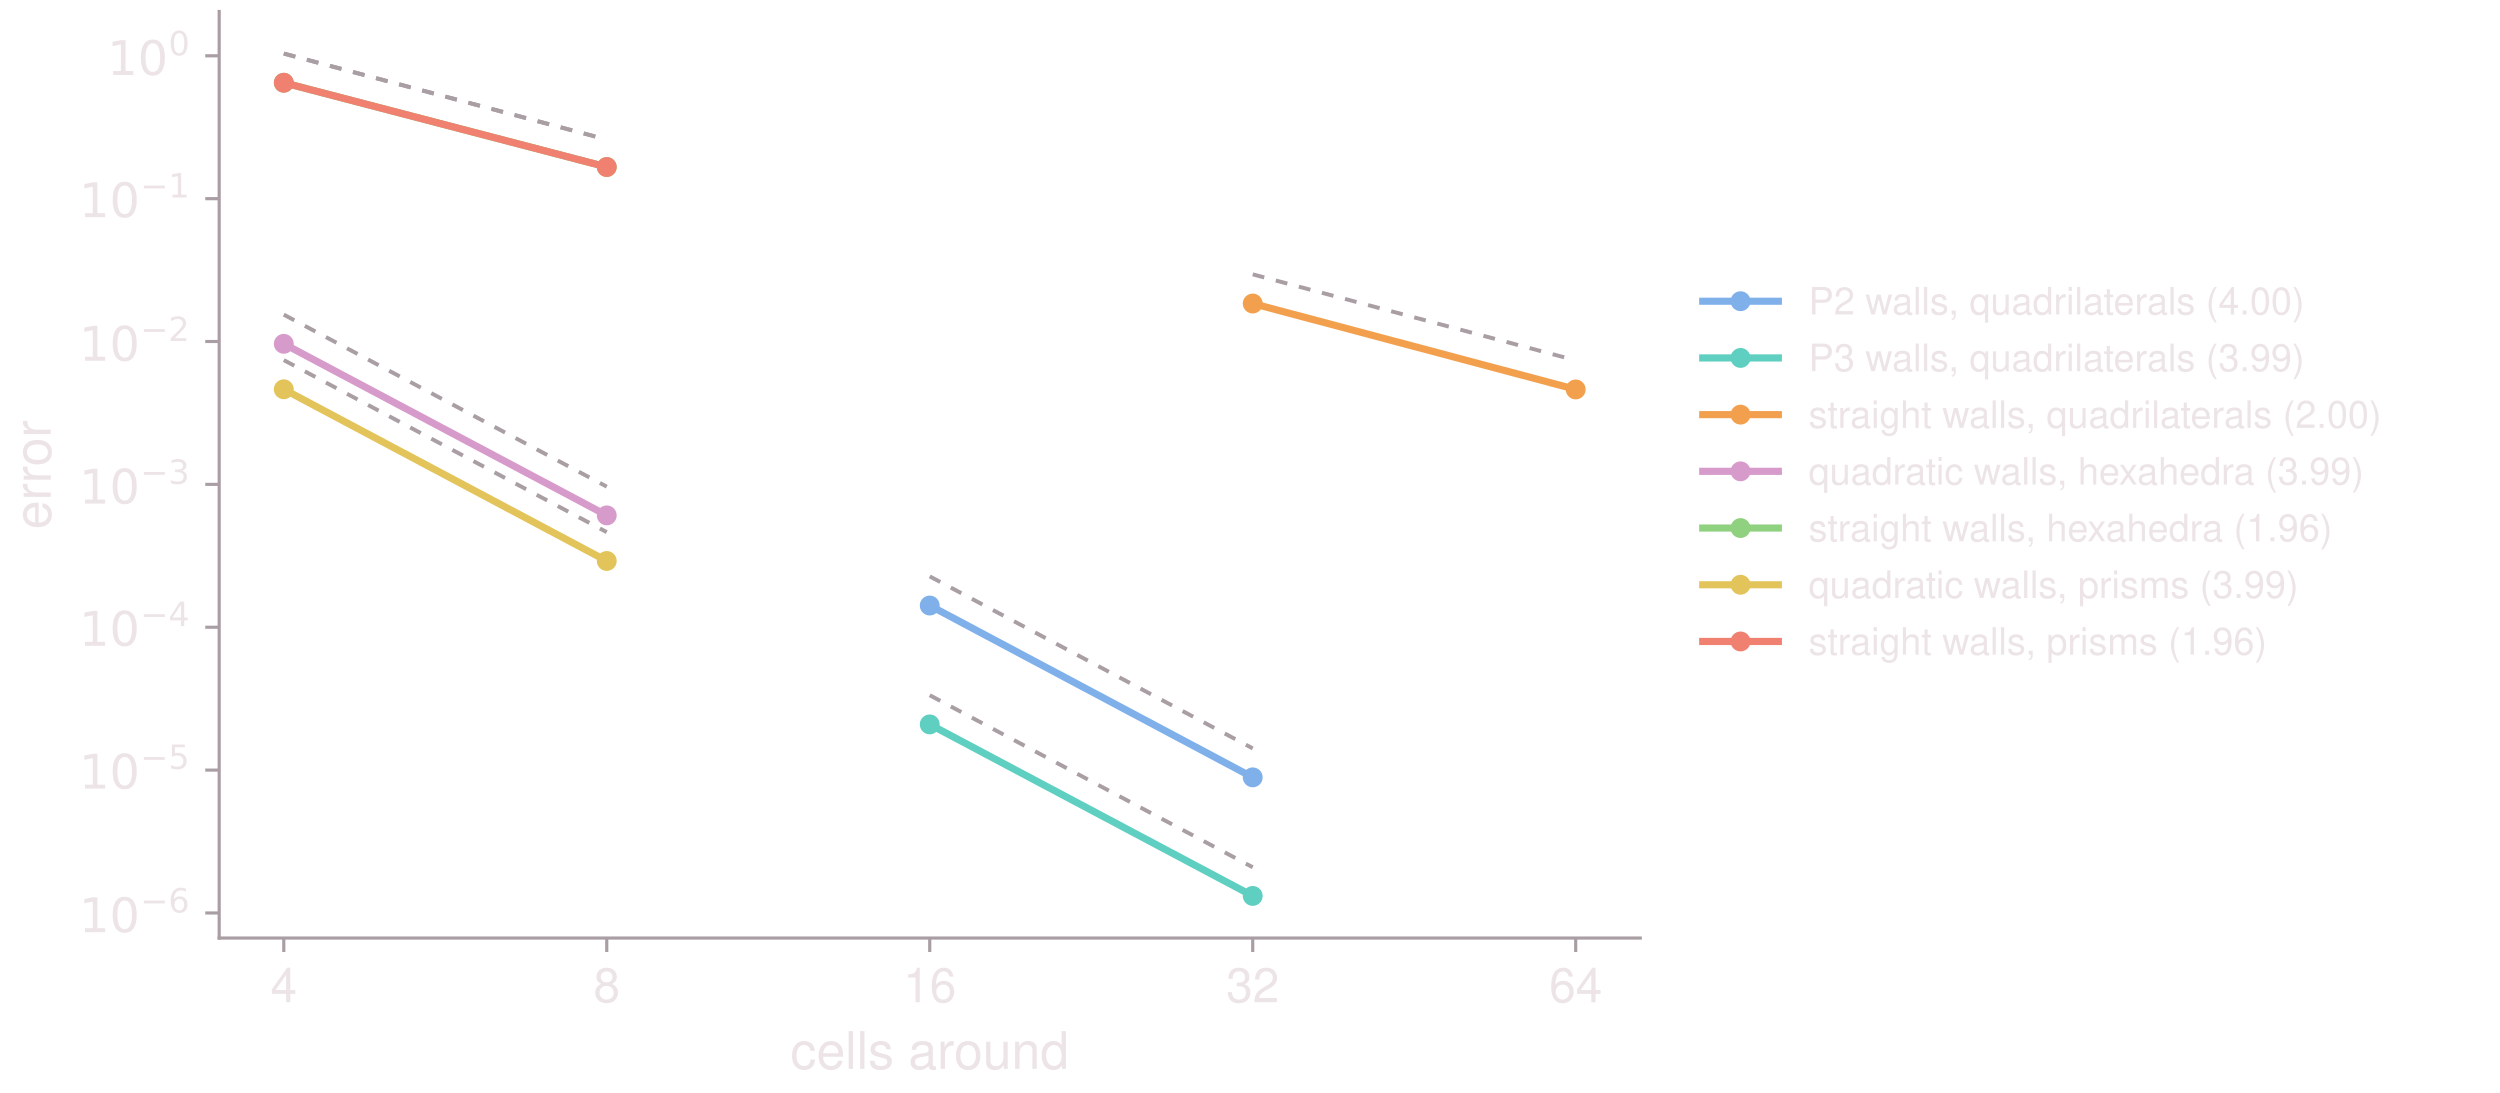
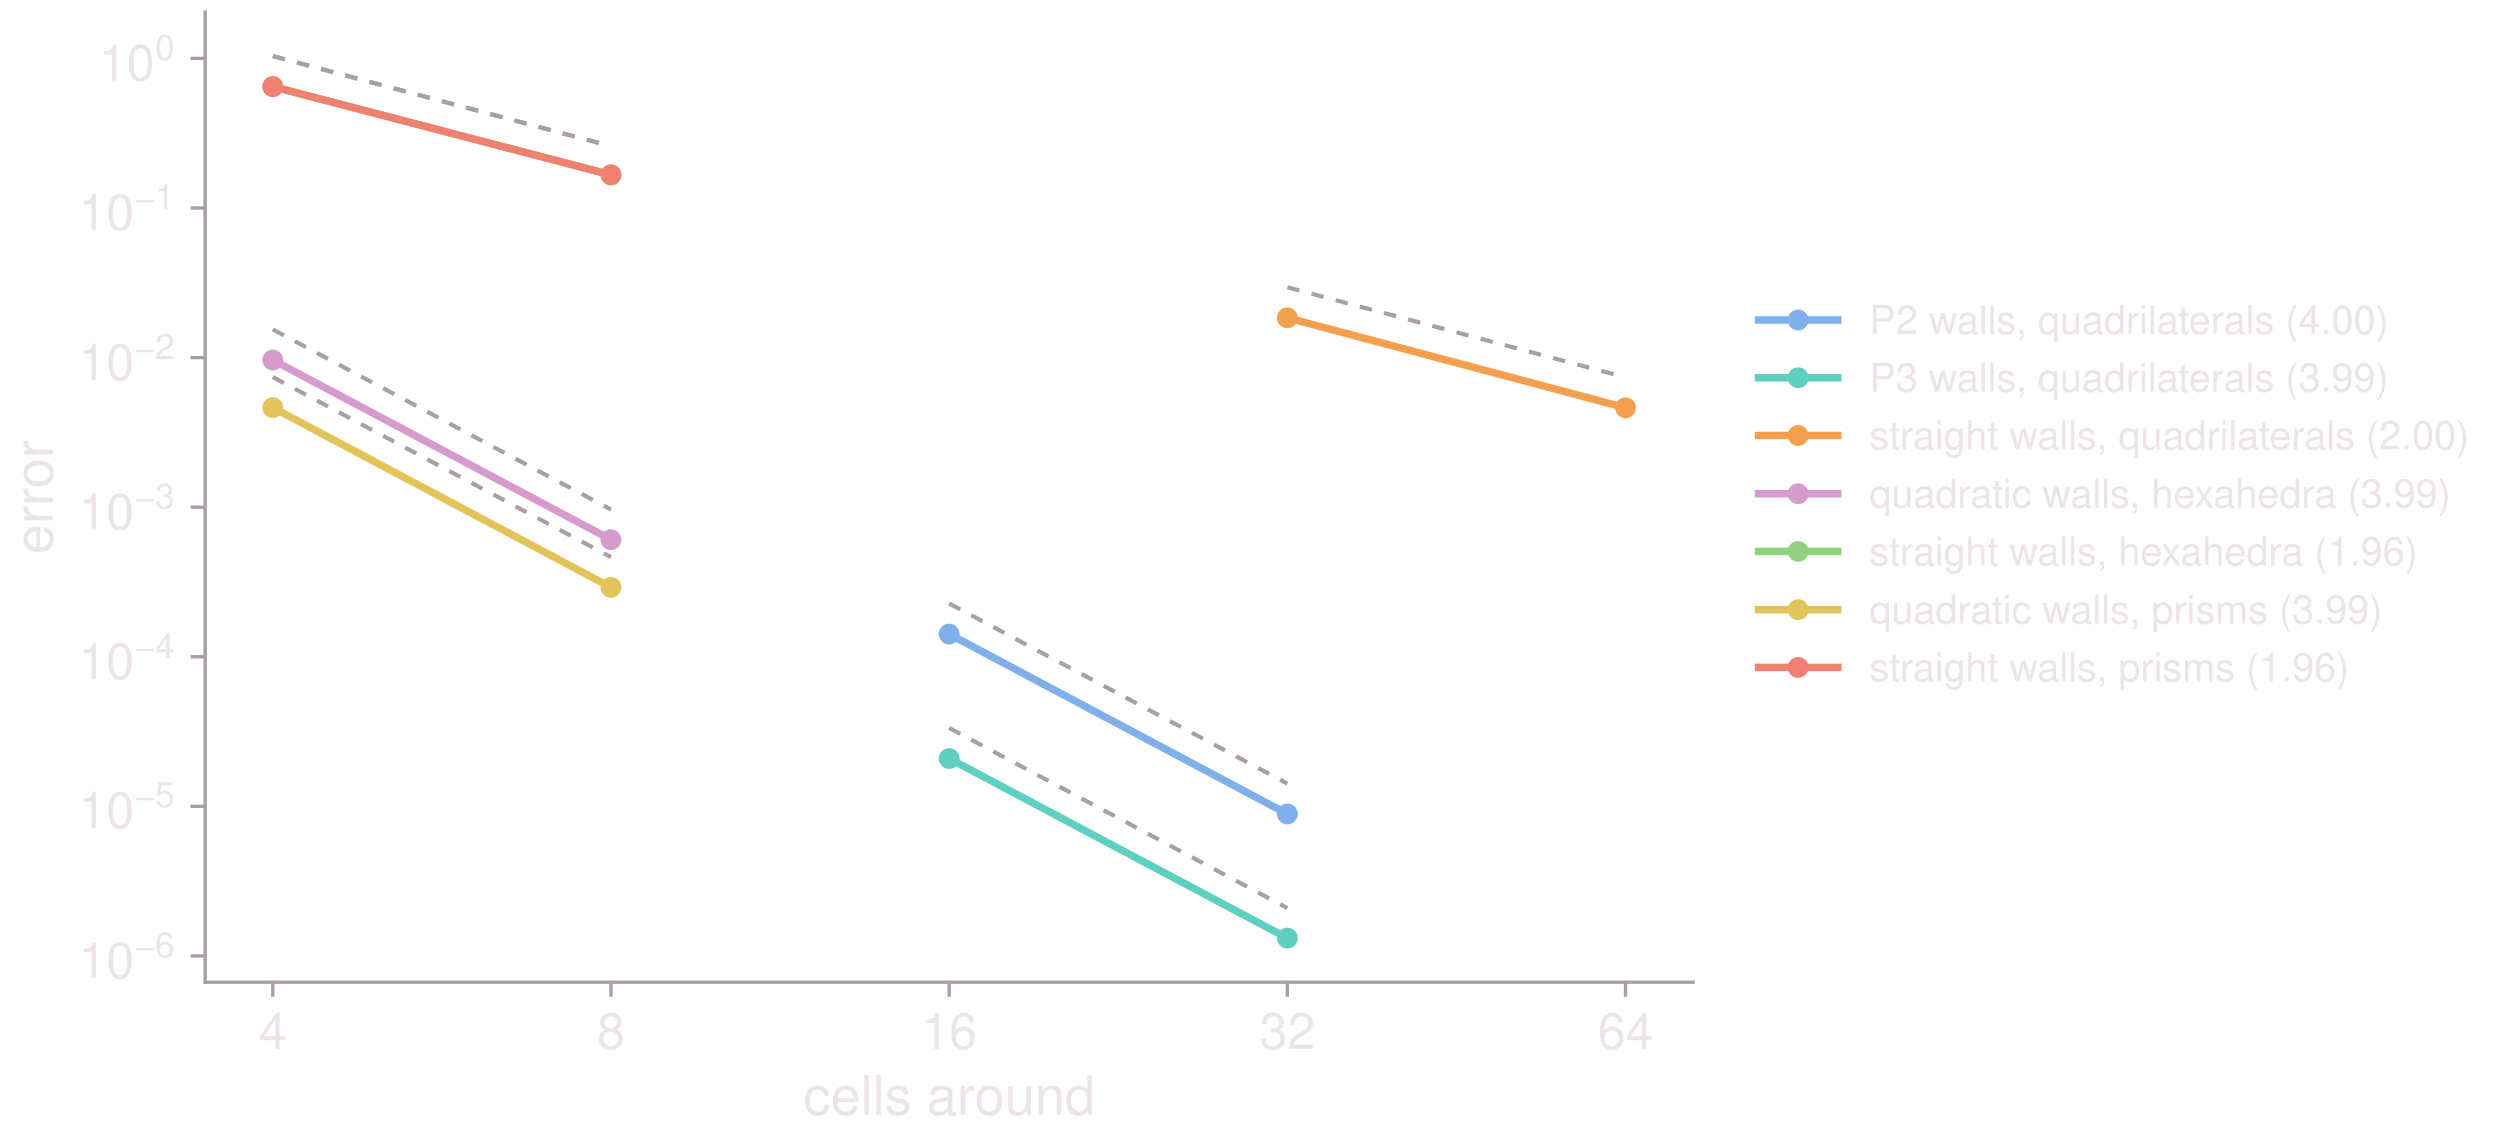
- <svg xmlns="http://www.w3.org/2000/svg" xmlns:xlink="http://www.w3.org/1999/xlink" width="628.243pt" height="274.609pt" viewBox="0 0 628.243 274.609" version="1.1">
+ <svg xmlns="http://www.w3.org/2000/svg" xmlns:xlink="http://www.w3.org/1999/xlink" width="599.997pt" height="272.606pt" viewBox="0 0 599.997 272.606" version="1.1">
  <defs>
    <style type="text/css">*{stroke-linejoin: round; stroke-linecap: butt}</style>
  </defs>
  <g id="figure_1">
    <g id="patch_1">
-       <path d="M 0 274.609  L 628.243 274.609  L 628.243 0  L 0 0  L 0 274.609  z " style="fill: none" />
+       <path d="M 0 272.606  L 599.997 272.606  L 599.997 0  L 0 0  L 0 272.606  z " style="fill: none" />
    </g>
    <g id="axes_1">
      <g id="patch_2">
-         <path d="M 55.08 235.728  L 412.2 235.728  L 412.2 2.88  L 55.08 2.88  L 55.08 235.728  z " style="fill: none" />
+         <path d="M 49.239 235.728  L 406.359 235.728  L 406.359 2.88  L 49.239 2.88  L 49.239 235.728  z " style="fill: none" />
      </g>
      <g id="matplotlib.axis_1">
        <g id="xtick_1">
          <g id="line2d_1">
            <defs>
              <path id="me1e8b48456" d="M 0 0  L 0 3.5  " style="stroke: #a99ea3; stroke-width: 0.8" />
            </defs>
            <g>
-               <use xlink:href="#me1e8b48456" x="71.313" y="235.728" style="fill: #a99ea3; stroke: #a99ea3; stroke-width: 0.8" />
+               <use xlink:href="#me1e8b48456" x="65.472" y="235.728" style="fill: #a99ea3; stroke: #a99ea3; stroke-width: 0.8" />
            </g>
          </g>
          <g id="text_1">
-             <text style="font-size: 12px; font-family: 'Helvetica', 'Arial', 'DejaVu Sans'; text-anchor: middle; fill: #ece4e7" x="71.313" y="251.845" transform="rotate(-0 71.31273 251.8452)">4</text>
+             <text style="font-size: 12px; font-family: 'Helvetica', 'Arial', 'DejaVu Sans'; text-anchor: middle; fill: #ece4e7" x="65.472" y="251.728" transform="rotate(-0 65.47171 251.728)">4</text>
          </g>
        </g>
        <g id="xtick_2">
          <g id="line2d_2">
            <g>
-               <use xlink:href="#me1e8b48456" x="152.476" y="235.728" style="fill: #a99ea3; stroke: #a99ea3; stroke-width: 0.8" />
+               <use xlink:href="#me1e8b48456" x="146.635" y="235.728" style="fill: #a99ea3; stroke: #a99ea3; stroke-width: 0.8" />
            </g>
          </g>
          <g id="text_2">
-             <text style="font-size: 12px; font-family: 'Helvetica', 'Arial', 'DejaVu Sans'; text-anchor: middle; fill: #ece4e7" x="152.476" y="251.845" transform="rotate(-0 152.4764 251.8452)">8</text>
+             <text style="font-size: 12px; font-family: 'Helvetica', 'Arial', 'DejaVu Sans'; text-anchor: middle; fill: #ece4e7" x="146.635" y="251.728" transform="rotate(-0 146.6353 251.728)">8</text>
          </g>
        </g>
        <g id="xtick_3">
          <g id="line2d_3">
            <g>
-               <use xlink:href="#me1e8b48456" x="233.64" y="235.728" style="fill: #a99ea3; stroke: #a99ea3; stroke-width: 0.8" />
+               <use xlink:href="#me1e8b48456" x="227.799" y="235.728" style="fill: #a99ea3; stroke: #a99ea3; stroke-width: 0.8" />
            </g>
          </g>
          <g id="text_3">
-             <text style="font-size: 12px; font-family: 'Helvetica', 'Arial', 'DejaVu Sans'; text-anchor: middle; fill: #ece4e7" x="233.64" y="251.845" transform="rotate(-0 233.64 251.8452)">16</text>
+             <text style="font-size: 12px; font-family: 'Helvetica', 'Arial', 'DejaVu Sans'; text-anchor: middle; fill: #ece4e7" x="227.799" y="251.728" transform="rotate(-0 227.799 251.728)">16</text>
          </g>
        </g>
        <g id="xtick_4">
          <g id="line2d_4">
            <g>
-               <use xlink:href="#me1e8b48456" x="314.804" y="235.728" style="fill: #a99ea3; stroke: #a99ea3; stroke-width: 0.8" />
+               <use xlink:href="#me1e8b48456" x="308.963" y="235.728" style="fill: #a99ea3; stroke: #a99ea3; stroke-width: 0.8" />
            </g>
          </g>
          <g id="text_4">
-             <text style="font-size: 12px; font-family: 'Helvetica', 'Arial', 'DejaVu Sans'; text-anchor: middle; fill: #ece4e7" x="314.804" y="251.845" transform="rotate(-0 314.8036 251.8452)">32</text>
+             <text style="font-size: 12px; font-family: 'Helvetica', 'Arial', 'DejaVu Sans'; text-anchor: middle; fill: #ece4e7" x="308.963" y="251.728" transform="rotate(-0 308.9626 251.728)">32</text>
          </g>
        </g>
        <g id="xtick_5">
          <g id="line2d_5">
            <g>
-               <use xlink:href="#me1e8b48456" x="395.967" y="235.728" style="fill: #a99ea3; stroke: #a99ea3; stroke-width: 0.8" />
+               <use xlink:href="#me1e8b48456" x="390.126" y="235.728" style="fill: #a99ea3; stroke: #a99ea3; stroke-width: 0.8" />
            </g>
          </g>
          <g id="text_5">
-             <text style="font-size: 12px; font-family: 'Helvetica', 'Arial', 'DejaVu Sans'; text-anchor: middle; fill: #ece4e7" x="395.967" y="251.845" transform="rotate(-0 395.9673 251.8452)">64</text>
+             <text style="font-size: 12px; font-family: 'Helvetica', 'Arial', 'DejaVu Sans'; text-anchor: middle; fill: #ece4e7" x="390.126" y="251.728" transform="rotate(-0 390.1263 251.728)">64</text>
          </g>
        </g>
        <g id="text_6">
-           <text style="font-size: 13px; font-family: 'Helvetica', 'Arial', 'DejaVu Sans'; text-anchor: middle; fill: #ece4e7" x="233.64" y="268.606" transform="rotate(-0 233.64 268.606)">cells around</text>
+           <text style="font-size: 13px; font-family: 'Helvetica', 'Arial', 'DejaVu Sans'; text-anchor: middle; fill: #ece4e7" x="227.799" y="267.517" transform="rotate(-0 227.799 267.5171)">cells around</text>
        </g>
      </g>
      <g id="matplotlib.axis_2">
        <g id="ytick_1">
          <g id="line2d_6">
            <defs>
              <path id="m45a4b21da7" d="M 0 0  L -3.5 0  " style="stroke: #a99ea3; stroke-width: 0.8" />
            </defs>
            <g>
-               <use xlink:href="#m45a4b21da7" x="55.08" y="229.424" style="fill: #a99ea3; stroke: #a99ea3; stroke-width: 0.8" />
+               <use xlink:href="#m45a4b21da7" x="49.239" y="229.424" style="fill: #a99ea3; stroke: #a99ea3; stroke-width: 0.8" />
            </g>
          </g>
          <g id="text_7">
-             <g style="fill: #ece4e7" transform="translate(19.88 235.0638)">
-               <text>
-                 <tspan x="0" y="-0.81" style="font-size: 12px; font-family: 'DejaVu Sans'; fill: #ece4e7">1</tspan>
-                 <tspan x="7.635" y="-0.81" style="font-size: 12px; font-family: 'DejaVu Sans'; fill: #ece4e7">0</tspan>
-                 <tspan x="15.384" y="-5.766" style="font-size: 8.4px; font-family: 'DejaVu Sans'; fill: #ece4e7">−</tspan>
-                 <tspan x="22.423" y="-5.766" style="font-size: 8.4px; font-family: 'DejaVu Sans'; fill: #ece4e7">6</tspan>
+             <g style="fill: #ece4e7" transform="translate(18.83898 234.8838)">
+               <text>
+                 <tspan x="0" y="-0.149" style="font-size: 12px; font-family: 'Helvetica'; fill: #ece4e7">1</tspan>
+                 <tspan x="6.674" y="-0.149" style="font-size: 12px; font-family: 'Helvetica'; fill: #ece4e7">0</tspan>
+                 <tspan x="13.463" y="-5.105" style="font-size: 8.4px; font-family: 'Helvetica'; fill: #ece4e7">−</tspan>
+                 <tspan x="18.368" y="-5.105" style="font-size: 8.4px; font-family: 'Helvetica'; fill: #ece4e7">6</tspan>
              </text>
            </g>
          </g>
        </g>
        <g id="ytick_2">
          <g id="line2d_7">
            <g>
-               <use xlink:href="#m45a4b21da7" x="55.08" y="193.523" style="fill: #a99ea3; stroke: #a99ea3; stroke-width: 0.8" />
+               <use xlink:href="#m45a4b21da7" x="49.239" y="193.523" style="fill: #a99ea3; stroke: #a99ea3; stroke-width: 0.8" />
            </g>
          </g>
          <g id="text_8">
-             <g style="fill: #ece4e7" transform="translate(19.88 199.1027)">
-               <text>
-                 <tspan x="0" y="-0.919" style="font-size: 12px; font-family: 'DejaVu Sans'; fill: #ece4e7">1</tspan>
-                 <tspan x="7.635" y="-0.919" style="font-size: 12px; font-family: 'DejaVu Sans'; fill: #ece4e7">0</tspan>
-                 <tspan x="15.384" y="-5.875" style="font-size: 8.4px; font-family: 'DejaVu Sans'; fill: #ece4e7">−</tspan>
-                 <tspan x="22.423" y="-5.875" style="font-size: 8.4px; font-family: 'DejaVu Sans'; fill: #ece4e7">5</tspan>
+             <g style="fill: #ece4e7" transform="translate(18.83898 198.9227)">
+               <text>
+                 <tspan x="0" y="-0.269" style="font-size: 12px; font-family: 'Helvetica'; fill: #ece4e7">1</tspan>
+                 <tspan x="6.674" y="-0.269" style="font-size: 12px; font-family: 'Helvetica'; fill: #ece4e7">0</tspan>
+                 <tspan x="13.463" y="-5.225" style="font-size: 8.4px; font-family: 'Helvetica'; fill: #ece4e7">−</tspan>
+                 <tspan x="18.368" y="-5.225" style="font-size: 8.4px; font-family: 'Helvetica'; fill: #ece4e7">5</tspan>
              </text>
            </g>
          </g>
        </g>
        <g id="ytick_3">
          <g id="line2d_8">
            <g>
-               <use xlink:href="#m45a4b21da7" x="55.08" y="157.622" style="fill: #a99ea3; stroke: #a99ea3; stroke-width: 0.8" />
+               <use xlink:href="#m45a4b21da7" x="49.239" y="157.622" style="fill: #a99ea3; stroke: #a99ea3; stroke-width: 0.8" />
            </g>
          </g>
          <g id="text_9">
-             <g style="fill: #ece4e7" transform="translate(19.88 163.2017)">
-               <text>
-                 <tspan x="0" y="-0.919" style="font-size: 12px; font-family: 'DejaVu Sans'; fill: #ece4e7">1</tspan>
-                 <tspan x="7.635" y="-0.919" style="font-size: 12px; font-family: 'DejaVu Sans'; fill: #ece4e7">0</tspan>
-                 <tspan x="15.384" y="-5.875" style="font-size: 8.4px; font-family: 'DejaVu Sans'; fill: #ece4e7">−</tspan>
-                 <tspan x="22.423" y="-5.875" style="font-size: 8.4px; font-family: 'DejaVu Sans'; fill: #ece4e7">4</tspan>
+             <g style="fill: #ece4e7" transform="translate(18.83898 163.0817)">
+               <text>
+                 <tspan x="0" y="-0.149" style="font-size: 12px; font-family: 'Helvetica'; fill: #ece4e7">1</tspan>
+                 <tspan x="6.674" y="-0.149" style="font-size: 12px; font-family: 'Helvetica'; fill: #ece4e7">0</tspan>
+                 <tspan x="13.463" y="-5.105" style="font-size: 8.4px; font-family: 'Helvetica'; fill: #ece4e7">−</tspan>
+                 <tspan x="18.368" y="-5.105" style="font-size: 8.4px; font-family: 'Helvetica'; fill: #ece4e7">4</tspan>
              </text>
            </g>
          </g>
        </g>
        <g id="ytick_4">
          <g id="line2d_9">
            <g>
-               <use xlink:href="#m45a4b21da7" x="55.08" y="121.721" style="fill: #a99ea3; stroke: #a99ea3; stroke-width: 0.8" />
+               <use xlink:href="#m45a4b21da7" x="49.239" y="121.721" style="fill: #a99ea3; stroke: #a99ea3; stroke-width: 0.8" />
            </g>
          </g>
          <g id="text_10">
-             <g style="fill: #ece4e7" transform="translate(19.88 127.3606)">
-               <text>
-                 <tspan x="0" y="-0.81" style="font-size: 12px; font-family: 'DejaVu Sans'; fill: #ece4e7">1</tspan>
-                 <tspan x="7.635" y="-0.81" style="font-size: 12px; font-family: 'DejaVu Sans'; fill: #ece4e7">0</tspan>
-                 <tspan x="15.384" y="-5.766" style="font-size: 8.4px; font-family: 'DejaVu Sans'; fill: #ece4e7">−</tspan>
-                 <tspan x="22.423" y="-5.766" style="font-size: 8.4px; font-family: 'DejaVu Sans'; fill: #ece4e7">3</tspan>
+             <g style="fill: #ece4e7" transform="translate(18.83898 127.1806)">
+               <text>
+                 <tspan x="0" y="-0.16" style="font-size: 12px; font-family: 'Helvetica'; fill: #ece4e7">1</tspan>
+                 <tspan x="6.674" y="-0.16" style="font-size: 12px; font-family: 'Helvetica'; fill: #ece4e7">0</tspan>
+                 <tspan x="13.463" y="-5.116" style="font-size: 8.4px; font-family: 'Helvetica'; fill: #ece4e7">−</tspan>
+                 <tspan x="18.368" y="-5.116" style="font-size: 8.4px; font-family: 'Helvetica'; fill: #ece4e7">3</tspan>
              </text>
            </g>
          </g>
        </g>
        <g id="ytick_5">
          <g id="line2d_10">
            <g>
-               <use xlink:href="#m45a4b21da7" x="55.08" y="85.82" style="fill: #a99ea3; stroke: #a99ea3; stroke-width: 0.8" />
+               <use xlink:href="#m45a4b21da7" x="49.239" y="85.82" style="fill: #a99ea3; stroke: #a99ea3; stroke-width: 0.8" />
            </g>
          </g>
          <g id="text_11">
-             <g style="fill: #ece4e7" transform="translate(19.88 91.45956)">
-               <text>
-                 <tspan x="0" y="-0.81" style="font-size: 12px; font-family: 'DejaVu Sans'; fill: #ece4e7">1</tspan>
-                 <tspan x="7.635" y="-0.81" style="font-size: 12px; font-family: 'DejaVu Sans'; fill: #ece4e7">0</tspan>
-                 <tspan x="15.384" y="-5.766" style="font-size: 8.4px; font-family: 'DejaVu Sans'; fill: #ece4e7">−</tspan>
-                 <tspan x="22.423" y="-5.766" style="font-size: 8.4px; font-family: 'DejaVu Sans'; fill: #ece4e7">2</tspan>
+             <g style="fill: #ece4e7" transform="translate(18.83898 91.27957)">
+               <text>
+                 <tspan x="0" y="-0.149" style="font-size: 12px; font-family: 'Helvetica'; fill: #ece4e7">1</tspan>
+                 <tspan x="6.674" y="-0.149" style="font-size: 12px; font-family: 'Helvetica'; fill: #ece4e7">0</tspan>
+                 <tspan x="13.463" y="-5.105" style="font-size: 8.4px; font-family: 'Helvetica'; fill: #ece4e7">−</tspan>
+                 <tspan x="18.368" y="-5.105" style="font-size: 8.4px; font-family: 'Helvetica'; fill: #ece4e7">2</tspan>
              </text>
            </g>
          </g>
        </g>
        <g id="ytick_6">
          <g id="line2d_11">
            <g>
-               <use xlink:href="#m45a4b21da7" x="55.08" y="49.919" style="fill: #a99ea3; stroke: #a99ea3; stroke-width: 0.8" />
+               <use xlink:href="#m45a4b21da7" x="49.239" y="49.919" style="fill: #a99ea3; stroke: #a99ea3; stroke-width: 0.8" />
            </g>
          </g>
          <g id="text_12">
-             <g style="fill: #ece4e7" transform="translate(19.88 55.49852)">
-               <text>
-                 <tspan x="0" y="-0.919" style="font-size: 12px; font-family: 'DejaVu Sans'; fill: #ece4e7">1</tspan>
-                 <tspan x="7.635" y="-0.919" style="font-size: 12px; font-family: 'DejaVu Sans'; fill: #ece4e7">0</tspan>
-                 <tspan x="15.384" y="-5.875" style="font-size: 8.4px; font-family: 'DejaVu Sans'; fill: #ece4e7">−</tspan>
-                 <tspan x="22.423" y="-5.875" style="font-size: 8.4px; font-family: 'DejaVu Sans'; fill: #ece4e7">1</tspan>
+             <g style="fill: #ece4e7" transform="translate(18.83898 55.37852)">
+               <text>
+                 <tspan x="0" y="-0.192" style="font-size: 12px; font-family: 'Helvetica'; fill: #ece4e7">1</tspan>
+                 <tspan x="6.674" y="-0.192" style="font-size: 12px; font-family: 'Helvetica'; fill: #ece4e7">0</tspan>
+                 <tspan x="13.463" y="-5.148" style="font-size: 8.4px; font-family: 'Helvetica'; fill: #ece4e7">−</tspan>
+                 <tspan x="18.368" y="-5.148" style="font-size: 8.4px; font-family: 'Helvetica'; fill: #ece4e7">1</tspan>
              </text>
            </g>
          </g>
        </g>
        <g id="ytick_7">
          <g id="line2d_12">
            <g>
-               <use xlink:href="#m45a4b21da7" x="55.08" y="14.017" style="fill: #a99ea3; stroke: #a99ea3; stroke-width: 0.8" />
+               <use xlink:href="#m45a4b21da7" x="49.239" y="14.017" style="fill: #a99ea3; stroke: #a99ea3; stroke-width: 0.8" />
            </g>
          </g>
          <g id="text_13">
-             <g style="fill: #ece4e7" transform="translate(26.96 19.65747)">
-               <text>
-                 <tspan x="0" y="-0.81" style="font-size: 12px; font-family: 'DejaVu Sans'; fill: #ece4e7">1</tspan>
-                 <tspan x="7.635" y="-0.81" style="font-size: 12px; font-family: 'DejaVu Sans'; fill: #ece4e7">0</tspan>
-                 <tspan x="15.384" y="-5.766" style="font-size: 8.4px; font-family: 'DejaVu Sans'; fill: #ece4e7">0</tspan>
+             <g style="fill: #ece4e7" transform="translate(23.75898 19.47747)">
+               <text>
+                 <tspan x="0" y="-0.171" style="font-size: 12px; font-family: 'Helvetica'; fill: #ece4e7">1</tspan>
+                 <tspan x="6.674" y="-0.171" style="font-size: 12px; font-family: 'Helvetica'; fill: #ece4e7">0</tspan>
+                 <tspan x="13.463" y="-5.127" style="font-size: 8.4px; font-family: 'Helvetica'; fill: #ece4e7">0</tspan>
              </text>
            </g>
          </g>
        </g>
        <g id="text_14">
-           <text style="font-size: 13px; font-family: 'Helvetica', 'Arial', 'DejaVu Sans'; text-anchor: middle; fill: #ece4e7" x="12.757" y="119.304" transform="rotate(-90 12.75695 119.304)">error</text>
+           <text style="font-size: 13px; font-family: 'Helvetica', 'Arial', 'DejaVu Sans'; text-anchor: middle; fill: #ece4e7" x="12.63" y="119.304" transform="rotate(-90 12.63 119.304)">error</text>
        </g>
      </g>
      <g id="line2d_13">
-         <path d="M 233.64 144.844  L 314.804 188.073  " clip-path="url(#p9d4a8f071f)" style="fill: none; stroke-dasharray: 3,3; stroke-dashoffset: 0; stroke: #a99ea3" />
+         <path d="M 227.799 144.844  L 308.963 188.073  " clip-path="url(#p60db25e76b)" style="fill: none; stroke-dasharray: 3,3; stroke-dashoffset: 0; stroke: #a99ea3" />
      </g>
      <g id="line2d_14">
-         <path d="M 233.64 152.172  L 314.804 195.348  " clip-path="url(#p9d4a8f071f)" style="fill: none; stroke: #7fb0ea; stroke-width: 1.8; stroke-linecap: square" />
+         <path d="M 227.799 152.172  L 308.963 195.348  " clip-path="url(#p60db25e76b)" style="fill: none; stroke: #7fb0ea; stroke-width: 1.8; stroke-linecap: square" />
        <defs>
          <path id="m26dd2afae7" d="M 0 2  C 0.53 2 1.039 1.789 1.414 1.414  C 1.789 1.039 2 0.53 2 0  C 2 -0.53 1.789 -1.039 1.414 -1.414  C 1.039 -1.789 0.53 -2 0 -2  C -0.53 -2 -1.039 -1.789 -1.414 -1.414  C -1.789 -1.039 -2 -0.53 -2 0  C -2 0.53 -1.789 1.039 -1.414 1.414  C -1.039 1.789 -0.53 2 0 2  z " style="stroke: #7fb0ea" />
        </defs>
-         <g clip-path="url(#p9d4a8f071f)">
-           <use xlink:href="#m26dd2afae7" x="233.64" y="152.172" style="fill: #7fb0ea; stroke: #7fb0ea" />
-           <use xlink:href="#m26dd2afae7" x="314.804" y="195.348" style="fill: #7fb0ea; stroke: #7fb0ea" />
+         <g clip-path="url(#p60db25e76b)">
+           <use xlink:href="#m26dd2afae7" x="227.799" y="152.172" style="fill: #7fb0ea; stroke: #7fb0ea" />
+           <use xlink:href="#m26dd2afae7" x="308.963" y="195.348" style="fill: #7fb0ea; stroke: #7fb0ea" />
        </g>
      </g>
      <g id="line2d_15">
-         <path d="M 233.64 174.711  L 314.804 217.94  " clip-path="url(#p9d4a8f071f)" style="fill: none; stroke-dasharray: 3,3; stroke-dashoffset: 0; stroke: #a99ea3" />
+         <path d="M 227.799 174.711  L 308.963 217.94  " clip-path="url(#p60db25e76b)" style="fill: none; stroke-dasharray: 3,3; stroke-dashoffset: 0; stroke: #a99ea3" />
      </g>
      <g id="line2d_16">
-         <path d="M 233.64 182.039  L 314.804 225.144  " clip-path="url(#p9d4a8f071f)" style="fill: none; stroke: #5fcfc1; stroke-width: 1.8; stroke-linecap: square" />
+         <path d="M 227.799 182.039  L 308.963 225.144  " clip-path="url(#p60db25e76b)" style="fill: none; stroke: #5fcfc1; stroke-width: 1.8; stroke-linecap: square" />
        <defs>
          <path id="m19acd6ae64" d="M 0 2  C 0.53 2 1.039 1.789 1.414 1.414  C 1.789 1.039 2 0.53 2 0  C 2 -0.53 1.789 -1.039 1.414 -1.414  C 1.039 -1.789 0.53 -2 0 -2  C -0.53 -2 -1.039 -1.789 -1.414 -1.414  C -1.789 -1.039 -2 -0.53 -2 0  C -2 0.53 -1.789 1.039 -1.414 1.414  C -1.039 1.789 -0.53 2 0 2  z " style="stroke: #5fcfc1" />
        </defs>
-         <g clip-path="url(#p9d4a8f071f)">
-           <use xlink:href="#m19acd6ae64" x="233.64" y="182.039" style="fill: #5fcfc1; stroke: #5fcfc1" />
-           <use xlink:href="#m19acd6ae64" x="314.804" y="225.144" style="fill: #5fcfc1; stroke: #5fcfc1" />
+         <g clip-path="url(#p60db25e76b)">
+           <use xlink:href="#m19acd6ae64" x="227.799" y="182.039" style="fill: #5fcfc1; stroke: #5fcfc1" />
+           <use xlink:href="#m19acd6ae64" x="308.963" y="225.144" style="fill: #5fcfc1; stroke: #5fcfc1" />
        </g>
      </g>
      <g id="line2d_17">
-         <path d="M 314.804 68.947  L 395.967 90.561  " clip-path="url(#p9d4a8f071f)" style="fill: none; stroke-dasharray: 3,3; stroke-dashoffset: 0; stroke: #a99ea3" />
+         <path d="M 308.963 68.947  L 390.126 90.561  " clip-path="url(#p60db25e76b)" style="fill: none; stroke-dasharray: 3,3; stroke-dashoffset: 0; stroke: #a99ea3" />
      </g>
      <g id="line2d_18">
-         <path d="M 314.804 76.275  L 395.967 97.867  " clip-path="url(#p9d4a8f071f)" style="fill: none; stroke: #f2a04d; stroke-width: 1.8; stroke-linecap: square" />
+         <path d="M 308.963 76.275  L 390.126 97.867  " clip-path="url(#p60db25e76b)" style="fill: none; stroke: #f2a04d; stroke-width: 1.8; stroke-linecap: square" />
        <defs>
          <path id="m9703caf3a8" d="M 0 2  C 0.53 2 1.039 1.789 1.414 1.414  C 1.789 1.039 2 0.53 2 0  C 2 -0.53 1.789 -1.039 1.414 -1.414  C 1.039 -1.789 0.53 -2 0 -2  C -0.53 -2 -1.039 -1.789 -1.414 -1.414  C -1.789 -1.039 -2 -0.53 -2 0  C -2 0.53 -1.789 1.039 -1.414 1.414  C -1.039 1.789 -0.53 2 0 2  z " style="stroke: #f2a04d" />
        </defs>
-         <g clip-path="url(#p9d4a8f071f)">
-           <use xlink:href="#m9703caf3a8" x="314.804" y="76.275" style="fill: #f2a04d; stroke: #f2a04d" />
-           <use xlink:href="#m9703caf3a8" x="395.967" y="97.867" style="fill: #f2a04d; stroke: #f2a04d" />
+         <g clip-path="url(#p60db25e76b)">
+           <use xlink:href="#m9703caf3a8" x="308.963" y="76.275" style="fill: #f2a04d; stroke: #f2a04d" />
+           <use xlink:href="#m9703caf3a8" x="390.126" y="97.867" style="fill: #f2a04d; stroke: #f2a04d" />
        </g>
      </g>
      <g id="line2d_19">
-         <path d="M 71.313 79.071  L 152.476 122.3  " clip-path="url(#p9d4a8f071f)" style="fill: none; stroke-dasharray: 3,3; stroke-dashoffset: 0; stroke: #a99ea3" />
+         <path d="M 65.472 79.071  L 146.635 122.3  " clip-path="url(#p60db25e76b)" style="fill: none; stroke-dasharray: 3,3; stroke-dashoffset: 0; stroke: #a99ea3" />
      </g>
      <g id="line2d_20">
-         <path d="M 71.313 86.399  L 152.476 129.515  " clip-path="url(#p9d4a8f071f)" style="fill: none; stroke: #d79bcb; stroke-width: 1.8; stroke-linecap: square" />
+         <path d="M 65.472 86.399  L 146.635 129.515  " clip-path="url(#p60db25e76b)" style="fill: none; stroke: #d79bcb; stroke-width: 1.8; stroke-linecap: square" />
        <defs>
          <path id="mfb42b9c7f6" d="M 0 2  C 0.53 2 1.039 1.789 1.414 1.414  C 1.789 1.039 2 0.53 2 0  C 2 -0.53 1.789 -1.039 1.414 -1.414  C 1.039 -1.789 0.53 -2 0 -2  C -0.53 -2 -1.039 -1.789 -1.414 -1.414  C -1.789 -1.039 -2 -0.53 -2 0  C -2 0.53 -1.789 1.039 -1.414 1.414  C -1.039 1.789 -0.53 2 0 2  z " style="stroke: #d79bcb" />
        </defs>
-         <g clip-path="url(#p9d4a8f071f)">
-           <use xlink:href="#mfb42b9c7f6" x="71.313" y="86.399" style="fill: #d79bcb; stroke: #d79bcb" />
-           <use xlink:href="#mfb42b9c7f6" x="152.476" y="129.515" style="fill: #d79bcb; stroke: #d79bcb" />
+         <g clip-path="url(#p60db25e76b)">
+           <use xlink:href="#mfb42b9c7f6" x="65.472" y="86.399" style="fill: #d79bcb; stroke: #d79bcb" />
+           <use xlink:href="#mfb42b9c7f6" x="146.635" y="129.515" style="fill: #d79bcb; stroke: #d79bcb" />
        </g>
      </g>
      <g id="line2d_21">
-         <path d="M 71.313 13.464  L 152.476 35.079  " clip-path="url(#p9d4a8f071f)" style="fill: none; stroke-dasharray: 3,3; stroke-dashoffset: 0; stroke: #a99ea3" />
+         <path d="M 65.472 13.464  L 146.635 35.079  " clip-path="url(#p60db25e76b)" style="fill: none; stroke-dasharray: 3,3; stroke-dashoffset: 0; stroke: #a99ea3" />
      </g>
      <g id="line2d_22">
-         <path d="M 71.313 20.792  L 152.476 41.971  " clip-path="url(#p9d4a8f071f)" style="fill: none; stroke: #8fd17f; stroke-width: 1.8; stroke-linecap: square" />
+         <path d="M 65.472 20.792  L 146.635 41.971  " clip-path="url(#p60db25e76b)" style="fill: none; stroke: #8fd17f; stroke-width: 1.8; stroke-linecap: square" />
        <defs>
          <path id="m84d3124c6a" d="M 0 2  C 0.53 2 1.039 1.789 1.414 1.414  C 1.789 1.039 2 0.53 2 0  C 2 -0.53 1.789 -1.039 1.414 -1.414  C 1.039 -1.789 0.53 -2 0 -2  C -0.53 -2 -1.039 -1.789 -1.414 -1.414  C -1.789 -1.039 -2 -0.53 -2 0  C -2 0.53 -1.789 1.039 -1.414 1.414  C -1.039 1.789 -0.53 2 0 2  z " style="stroke: #8fd17f" />
        </defs>
-         <g clip-path="url(#p9d4a8f071f)">
-           <use xlink:href="#m84d3124c6a" x="71.313" y="20.792" style="fill: #8fd17f; stroke: #8fd17f" />
-           <use xlink:href="#m84d3124c6a" x="152.476" y="41.971" style="fill: #8fd17f; stroke: #8fd17f" />
+         <g clip-path="url(#p60db25e76b)">
+           <use xlink:href="#m84d3124c6a" x="65.472" y="20.792" style="fill: #8fd17f; stroke: #8fd17f" />
+           <use xlink:href="#m84d3124c6a" x="146.635" y="41.971" style="fill: #8fd17f; stroke: #8fd17f" />
        </g>
      </g>
      <g id="line2d_23">
-         <path d="M 71.313 90.498  L 152.476 133.727  " clip-path="url(#p9d4a8f071f)" style="fill: none; stroke-dasharray: 3,3; stroke-dashoffset: 0; stroke: #a99ea3" />
+         <path d="M 65.472 90.498  L 146.635 133.727  " clip-path="url(#p60db25e76b)" style="fill: none; stroke-dasharray: 3,3; stroke-dashoffset: 0; stroke: #a99ea3" />
      </g>
      <g id="line2d_24">
-         <path d="M 71.313 97.826  L 152.476 140.972  " clip-path="url(#p9d4a8f071f)" style="fill: none; stroke: #e3c45a; stroke-width: 1.8; stroke-linecap: square" />
+         <path d="M 65.472 97.826  L 146.635 140.972  " clip-path="url(#p60db25e76b)" style="fill: none; stroke: #e3c45a; stroke-width: 1.8; stroke-linecap: square" />
        <defs>
          <path id="m2d929ddf37" d="M 0 2  C 0.53 2 1.039 1.789 1.414 1.414  C 1.789 1.039 2 0.53 2 0  C 2 -0.53 1.789 -1.039 1.414 -1.414  C 1.039 -1.789 0.53 -2 0 -2  C -0.53 -2 -1.039 -1.789 -1.414 -1.414  C -1.789 -1.039 -2 -0.53 -2 0  C -2 0.53 -1.789 1.039 -1.414 1.414  C -1.039 1.789 -0.53 2 0 2  z " style="stroke: #e3c45a" />
        </defs>
-         <g clip-path="url(#p9d4a8f071f)">
-           <use xlink:href="#m2d929ddf37" x="71.313" y="97.826" style="fill: #e3c45a; stroke: #e3c45a" />
-           <use xlink:href="#m2d929ddf37" x="152.476" y="140.972" style="fill: #e3c45a; stroke: #e3c45a" />
+         <g clip-path="url(#p60db25e76b)">
+           <use xlink:href="#m2d929ddf37" x="65.472" y="97.826" style="fill: #e3c45a; stroke: #e3c45a" />
+           <use xlink:href="#m2d929ddf37" x="146.635" y="140.972" style="fill: #e3c45a; stroke: #e3c45a" />
        </g>
      </g>
      <g id="line2d_25">
-         <path d="M 71.313 13.464  L 152.476 35.079  " clip-path="url(#p9d4a8f071f)" style="fill: none; stroke-dasharray: 3,3; stroke-dashoffset: 0; stroke: #a99ea3" />
+         <path d="M 65.472 13.464  L 146.635 35.079  " clip-path="url(#p60db25e76b)" style="fill: none; stroke-dasharray: 3,3; stroke-dashoffset: 0; stroke: #a99ea3" />
      </g>
      <g id="line2d_26">
-         <path d="M 71.313 20.792  L 152.476 41.971  " clip-path="url(#p9d4a8f071f)" style="fill: none; stroke: #f08070; stroke-width: 1.8; stroke-linecap: square" />
+         <path d="M 65.472 20.792  L 146.635 41.971  " clip-path="url(#p60db25e76b)" style="fill: none; stroke: #f08070; stroke-width: 1.8; stroke-linecap: square" />
        <defs>
          <path id="m93b86efb24" d="M 0 2  C 0.53 2 1.039 1.789 1.414 1.414  C 1.789 1.039 2 0.53 2 0  C 2 -0.53 1.789 -1.039 1.414 -1.414  C 1.039 -1.789 0.53 -2 0 -2  C -0.53 -2 -1.039 -1.789 -1.414 -1.414  C -1.789 -1.039 -2 -0.53 -2 0  C -2 0.53 -1.789 1.039 -1.414 1.414  C -1.039 1.789 -0.53 2 0 2  z " style="stroke: #f08070" />
        </defs>
-         <g clip-path="url(#p9d4a8f071f)">
-           <use xlink:href="#m93b86efb24" x="71.313" y="20.792" style="fill: #f08070; stroke: #f08070" />
-           <use xlink:href="#m93b86efb24" x="152.476" y="41.971" style="fill: #f08070; stroke: #f08070" />
+         <g clip-path="url(#p60db25e76b)">
+           <use xlink:href="#m93b86efb24" x="65.472" y="20.792" style="fill: #f08070; stroke: #f08070" />
+           <use xlink:href="#m93b86efb24" x="146.635" y="41.971" style="fill: #f08070; stroke: #f08070" />
        </g>
      </g>
      <g id="patch_3">
-         <path d="M 55.08 235.728  L 55.08 2.88  " style="fill: none; stroke: #a99ea3; stroke-width: 0.8; stroke-linejoin: miter; stroke-linecap: square" />
+         <path d="M 49.239 235.728  L 49.239 2.88  " style="fill: none; stroke: #a99ea3; stroke-width: 0.8; stroke-linejoin: miter; stroke-linecap: square" />
      </g>
      <g id="patch_4">
-         <path d="M 55.08 235.728  L 412.2 235.728  " style="fill: none; stroke: #a99ea3; stroke-width: 0.8; stroke-linejoin: miter; stroke-linecap: square" />
+         <path d="M 49.239 235.728  L 406.359 235.728  " style="fill: none; stroke: #a99ea3; stroke-width: 0.8; stroke-linejoin: miter; stroke-linecap: square" />
      </g>
      <g id="legend_1">
        <g id="line2d_27">
-           <path d="M 427.892 75.695  L 437.392 75.695  L 446.892 75.695  " style="fill: none; stroke: #7fb0ea; stroke-width: 1.8; stroke-linecap: square" />
-           <g>
-             <use xlink:href="#m26dd2afae7" x="437.392" y="75.695" style="fill: #7fb0ea; stroke: #7fb0ea" />
+           <path d="M 422.051 76.803  L 431.551 76.803  L 441.051 76.803  " style="fill: none; stroke: #7fb0ea; stroke-width: 1.8; stroke-linecap: square" />
+           <g>
+             <use xlink:href="#m26dd2afae7" x="431.551" y="76.803" style="fill: #7fb0ea; stroke: #7fb0ea" />
          </g>
        </g>
        <g id="text_15">
-           <text style="font-size: 9.5px; font-family: 'Helvetica', 'Arial', 'DejaVu Sans'; text-anchor: start; fill: #ece4e7" x="454.492" y="79.02" transform="rotate(-0 454.4924 79.01992)">P2 walls, quadrilaterals (4.00)</text>
+           <text style="font-size: 9.5px; font-family: 'Helvetica', 'Arial', 'DejaVu Sans'; text-anchor: start; fill: #ece4e7" x="448.651" y="80.128" transform="rotate(-0 448.6514 80.12838)">P2 walls, quadrilaterals (4.00)</text>
        </g>
        <g id="line2d_28">
-           <path d="M 427.892 89.946  L 437.392 89.946  L 446.892 89.946  " style="fill: none; stroke: #5fcfc1; stroke-width: 1.8; stroke-linecap: square" />
-           <g>
-             <use xlink:href="#m19acd6ae64" x="437.392" y="89.946" style="fill: #5fcfc1; stroke: #5fcfc1" />
+           <path d="M 422.051 90.659  L 431.551 90.659  L 441.051 90.659  " style="fill: none; stroke: #5fcfc1; stroke-width: 1.8; stroke-linecap: square" />
+           <g>
+             <use xlink:href="#m19acd6ae64" x="431.551" y="90.659" style="fill: #5fcfc1; stroke: #5fcfc1" />
          </g>
        </g>
        <g id="text_16">
-           <text style="font-size: 9.5px; font-family: 'Helvetica', 'Arial', 'DejaVu Sans'; text-anchor: start; fill: #ece4e7" x="454.492" y="93.271" transform="rotate(-0 454.4924 93.27066)">P3 walls, quadrilaterals (3.99)</text>
+           <text style="font-size: 9.5px; font-family: 'Helvetica', 'Arial', 'DejaVu Sans'; text-anchor: start; fill: #ece4e7" x="448.651" y="93.984" transform="rotate(-0 448.6514 93.98353)">P3 walls, quadrilaterals (3.99)</text>
        </g>
        <g id="line2d_29">
-           <path d="M 427.892 104.196  L 437.392 104.196  L 446.892 104.196  " style="fill: none; stroke: #f2a04d; stroke-width: 1.8; stroke-linecap: square" />
-           <g>
-             <use xlink:href="#m9703caf3a8" x="437.392" y="104.196" style="fill: #f2a04d; stroke: #f2a04d" />
+           <path d="M 422.051 104.514  L 431.551 104.514  L 441.051 104.514  " style="fill: none; stroke: #f2a04d; stroke-width: 1.8; stroke-linecap: square" />
+           <g>
+             <use xlink:href="#m9703caf3a8" x="431.551" y="104.514" style="fill: #f2a04d; stroke: #f2a04d" />
          </g>
        </g>
        <g id="text_17">
-           <text style="font-size: 9.5px; font-family: 'Helvetica', 'Arial', 'DejaVu Sans'; text-anchor: start; fill: #ece4e7" x="454.492" y="107.521" transform="rotate(-0 454.4924 107.5214)">straight walls, quadrilaterals (2.00)</text>
+           <text style="font-size: 9.5px; font-family: 'Helvetica', 'Arial', 'DejaVu Sans'; text-anchor: start; fill: #ece4e7" x="448.651" y="107.839" transform="rotate(-0 448.6514 107.8387)">straight walls, quadrilaterals (2.00)</text>
        </g>
        <g id="line2d_30">
-           <path d="M 427.892 118.447  L 437.392 118.447  L 446.892 118.447  " style="fill: none; stroke: #d79bcb; stroke-width: 1.8; stroke-linecap: square" />
-           <g>
-             <use xlink:href="#mfb42b9c7f6" x="437.392" y="118.447" style="fill: #d79bcb; stroke: #d79bcb" />
+           <path d="M 422.051 118.491  L 431.551 118.491  L 441.051 118.491  " style="fill: none; stroke: #d79bcb; stroke-width: 1.8; stroke-linecap: square" />
+           <g>
+             <use xlink:href="#mfb42b9c7f6" x="431.551" y="118.491" style="fill: #d79bcb; stroke: #d79bcb" />
          </g>
        </g>
        <g id="text_18">
-           <text style="font-size: 9.5px; font-family: 'Helvetica', 'Arial', 'DejaVu Sans'; text-anchor: start; fill: #ece4e7" x="454.492" y="121.772" transform="rotate(-0 454.4924 121.7721)">quadratic walls, hexahedra (3.99)</text>
+           <text style="font-size: 9.5px; font-family: 'Helvetica', 'Arial', 'DejaVu Sans'; text-anchor: start; fill: #ece4e7" x="448.651" y="121.816" transform="rotate(-0 448.6514 121.8156)">quadratic walls, hexahedra (3.99)</text>
        </g>
        <g id="line2d_31">
-           <path d="M 427.892 132.698  L 437.392 132.698  L 446.892 132.698  " style="fill: none; stroke: #8fd17f; stroke-width: 1.8; stroke-linecap: square" />
-           <g>
-             <use xlink:href="#m84d3124c6a" x="437.392" y="132.698" style="fill: #8fd17f; stroke: #8fd17f" />
+           <path d="M 422.051 132.346  L 431.551 132.346  L 441.051 132.346  " style="fill: none; stroke: #8fd17f; stroke-width: 1.8; stroke-linecap: square" />
+           <g>
+             <use xlink:href="#m84d3124c6a" x="431.551" y="132.346" style="fill: #8fd17f; stroke: #8fd17f" />
          </g>
        </g>
        <g id="text_19">
-           <text style="font-size: 9.5px; font-family: 'Helvetica', 'Arial', 'DejaVu Sans'; text-anchor: start; fill: #ece4e7" x="454.492" y="136.023" transform="rotate(-0 454.4924 136.0229)">straight walls, hexahedra (1.96)</text>
+           <text style="font-size: 9.5px; font-family: 'Helvetica', 'Arial', 'DejaVu Sans'; text-anchor: start; fill: #ece4e7" x="448.651" y="135.671" transform="rotate(-0 448.6514 135.6707)">straight walls, hexahedra (1.96)</text>
        </g>
        <g id="line2d_32">
-           <path d="M 427.892 146.949  L 437.392 146.949  L 446.892 146.949  " style="fill: none; stroke: #e3c45a; stroke-width: 1.8; stroke-linecap: square" />
-           <g>
-             <use xlink:href="#m2d929ddf37" x="437.392" y="146.949" style="fill: #e3c45a; stroke: #e3c45a" />
+           <path d="M 422.051 146.323  L 431.551 146.323  L 441.051 146.323  " style="fill: none; stroke: #e3c45a; stroke-width: 1.8; stroke-linecap: square" />
+           <g>
+             <use xlink:href="#m2d929ddf37" x="431.551" y="146.323" style="fill: #e3c45a; stroke: #e3c45a" />
          </g>
        </g>
        <g id="text_20">
-           <text style="font-size: 9.5px; font-family: 'Helvetica', 'Arial', 'DejaVu Sans'; text-anchor: start; fill: #ece4e7" x="454.492" y="150.274" transform="rotate(-0 454.4924 150.2736)">quadratic walls, prisms (3.99)</text>
+           <text style="font-size: 9.5px; font-family: 'Helvetica', 'Arial', 'DejaVu Sans'; text-anchor: start; fill: #ece4e7" x="448.651" y="149.648" transform="rotate(-0 448.6514 149.6476)">quadratic walls, prisms (3.99)</text>
        </g>
        <g id="line2d_33">
-           <path d="M 427.892 161.199  L 437.392 161.199  L 446.892 161.199  " style="fill: none; stroke: #f08070; stroke-width: 1.8; stroke-linecap: square" />
-           <g>
-             <use xlink:href="#m93b86efb24" x="437.392" y="161.199" style="fill: #f08070; stroke: #f08070" />
+           <path d="M 422.051 160.178  L 431.551 160.178  L 441.051 160.178  " style="fill: none; stroke: #f08070; stroke-width: 1.8; stroke-linecap: square" />
+           <g>
+             <use xlink:href="#m93b86efb24" x="431.551" y="160.178" style="fill: #f08070; stroke: #f08070" />
          </g>
        </g>
        <g id="text_21">
-           <text style="font-size: 9.5px; font-family: 'Helvetica', 'Arial', 'DejaVu Sans'; text-anchor: start; fill: #ece4e7" x="454.492" y="164.524" transform="rotate(-0 454.4924 164.5244)">straight walls, prisms (1.96)</text>
+           <text style="font-size: 9.5px; font-family: 'Helvetica', 'Arial', 'DejaVu Sans'; text-anchor: start; fill: #ece4e7" x="448.651" y="163.503" transform="rotate(-0 448.6514 163.5027)">straight walls, prisms (1.96)</text>
        </g>
      </g>
    </g>
  </g>
  <defs>
-     <clipPath id="p9d4a8f071f">
-       <rect x="55.08" y="2.88" width="357.12" height="232.848" />
+     <clipPath id="p60db25e76b">
+       <rect x="49.239" y="2.88" width="357.12" height="232.848" />
    </clipPath>
  </defs>
</svg>
